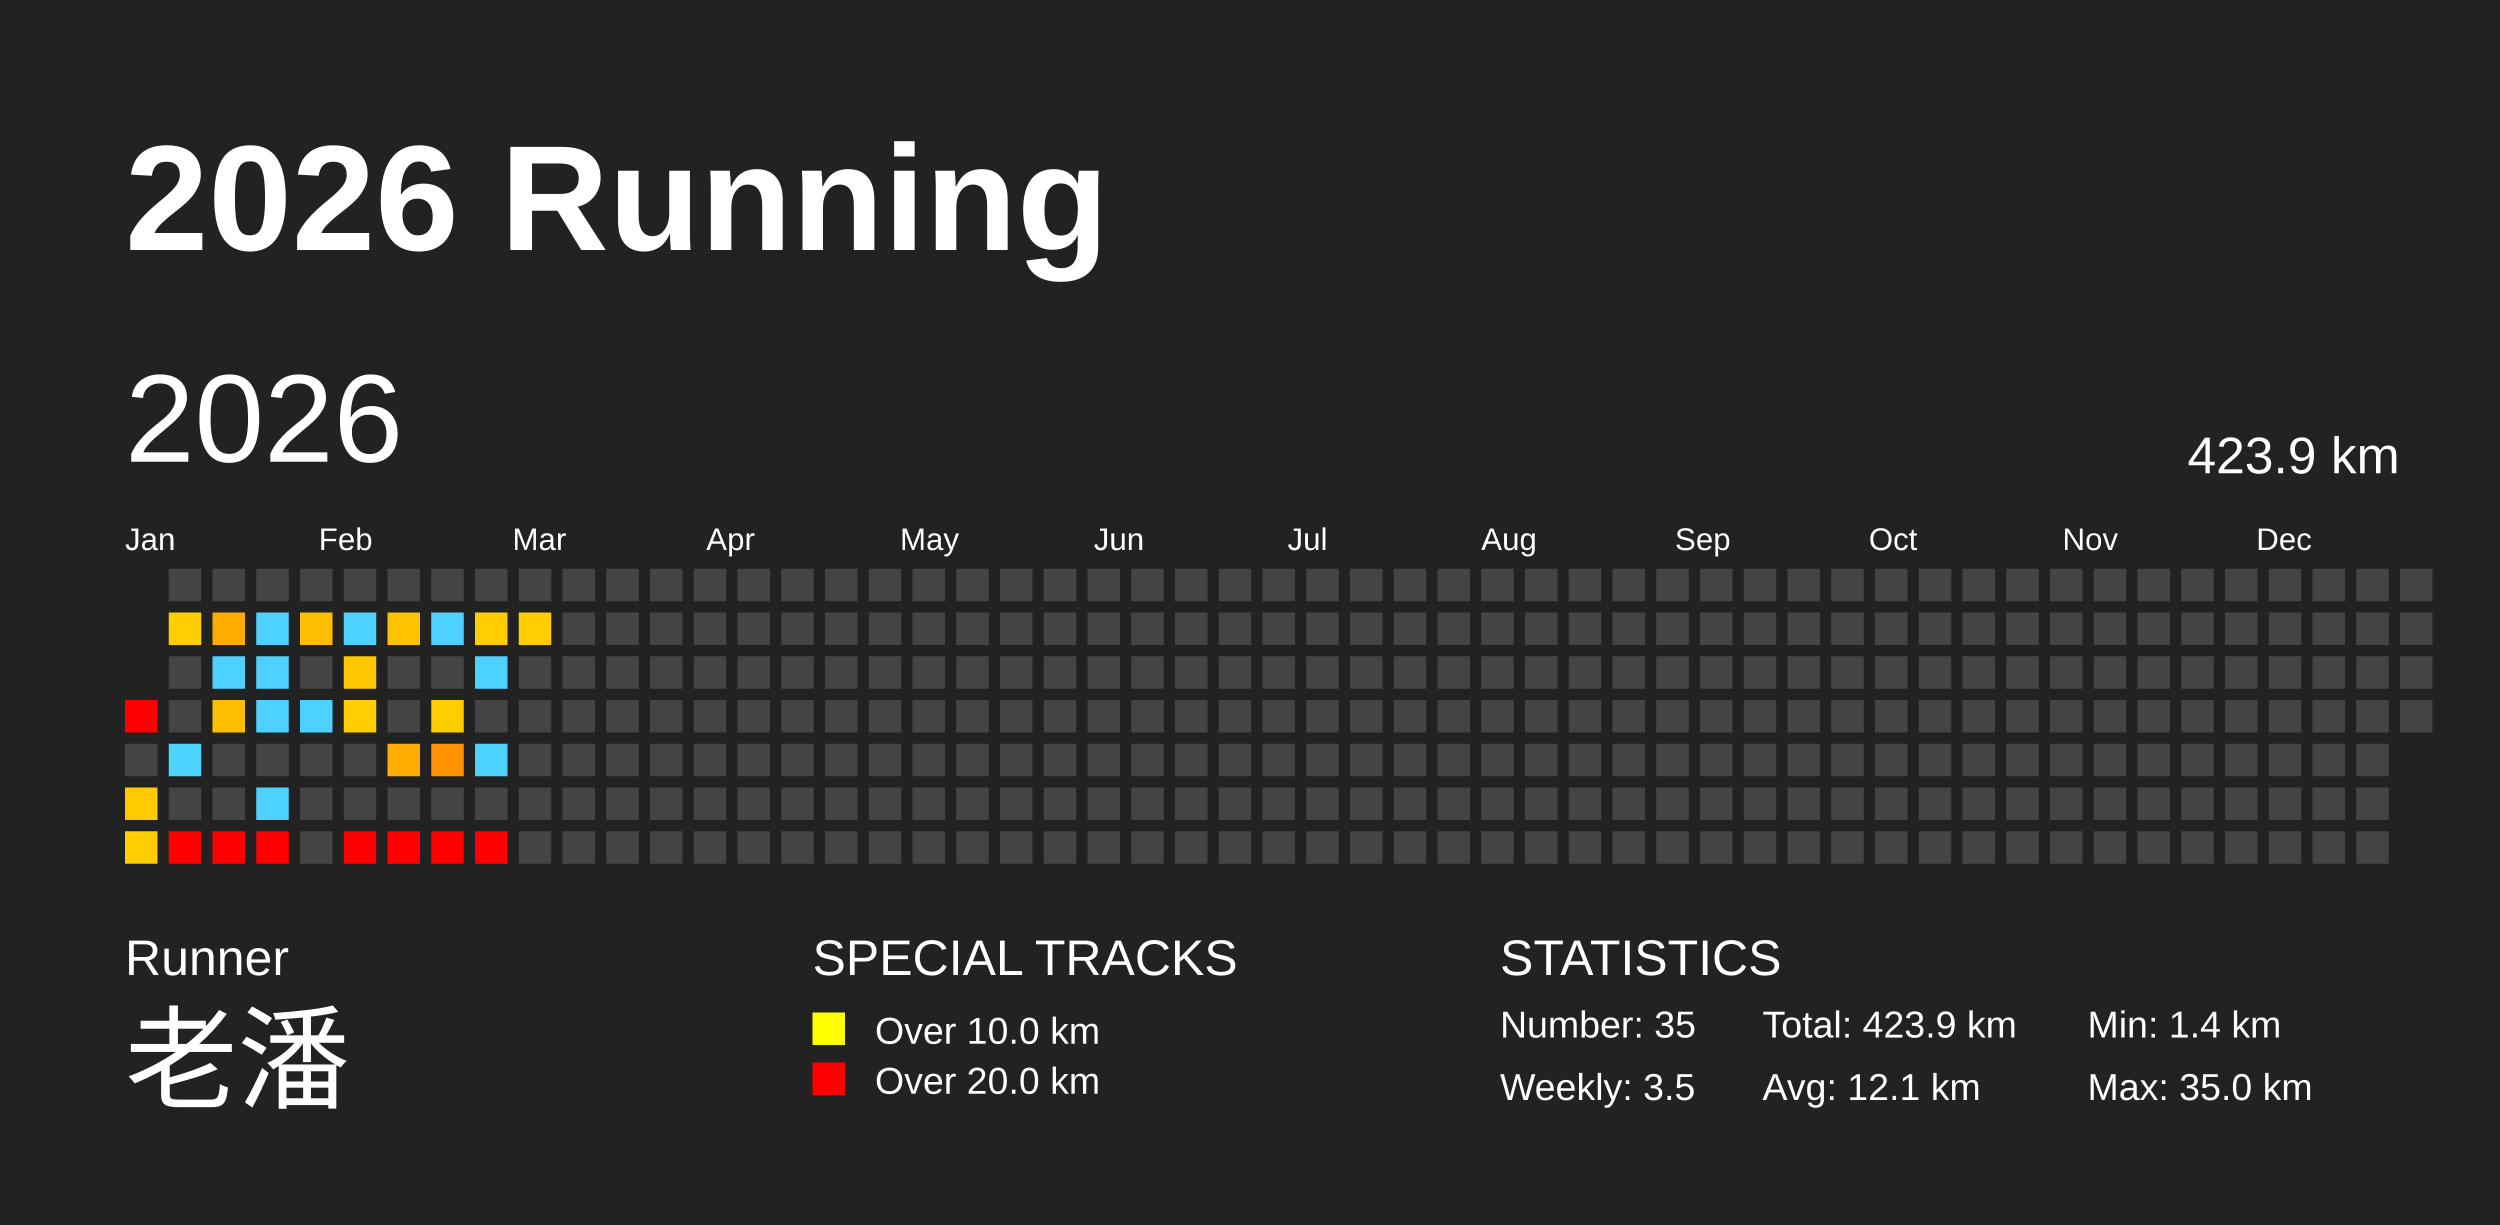
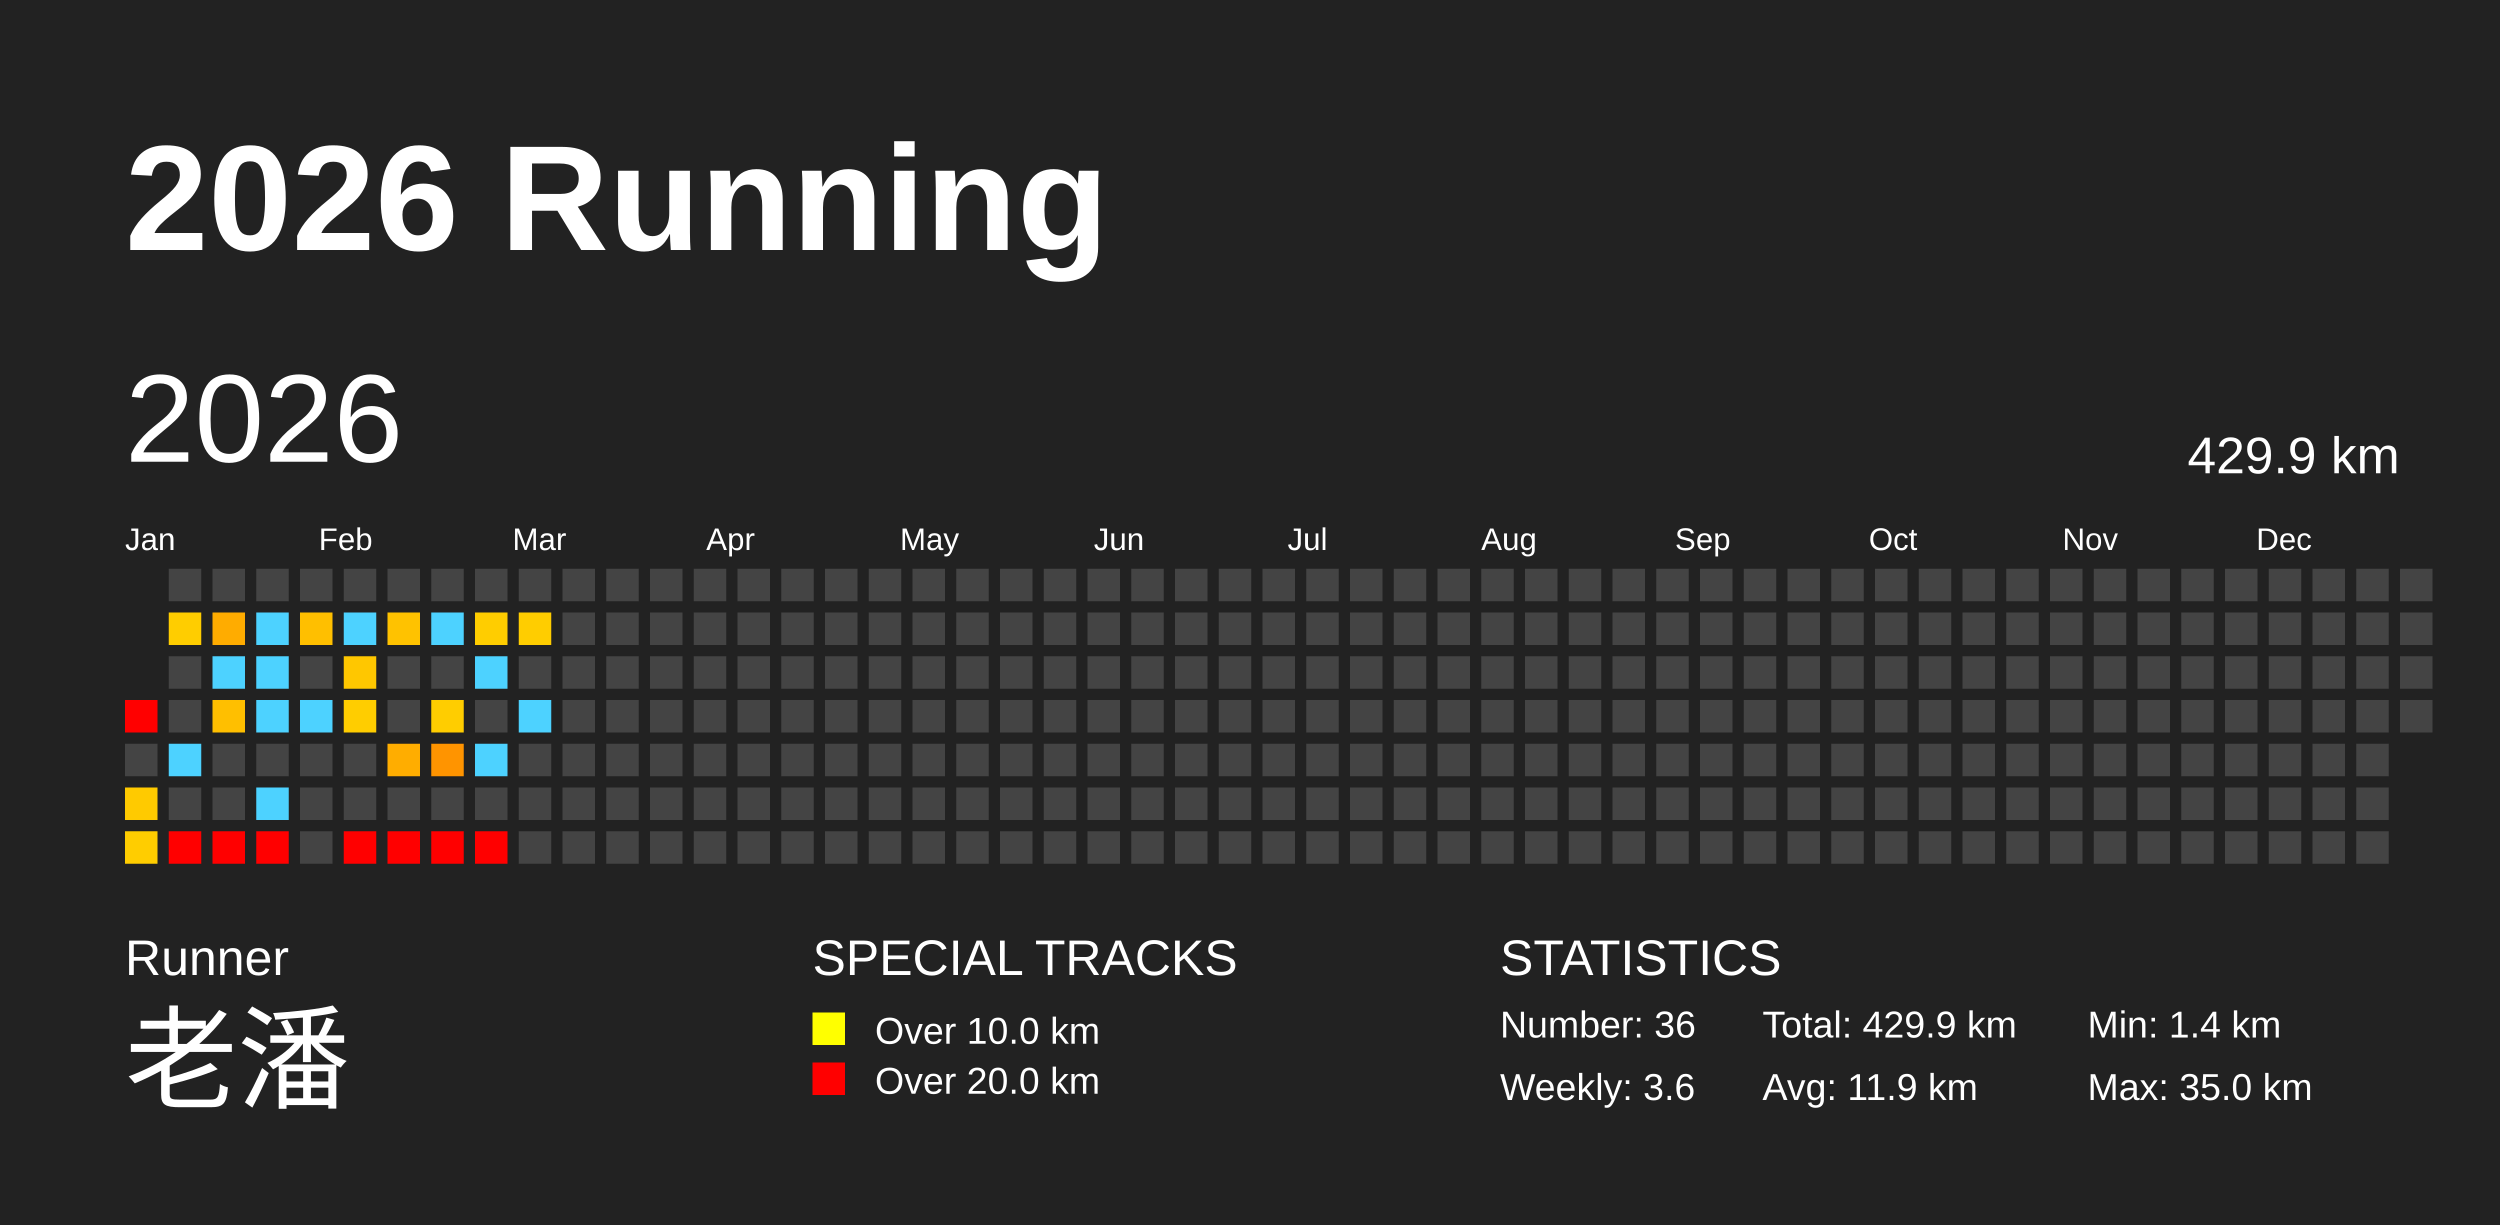
<svg xmlns="http://www.w3.org/2000/svg" baseProfile="full" height="98mm" version="1.1" viewBox="0,0,200,98" width="200mm">
  <defs />
  <rect fill="#222222" height="98" width="200" x="0" y="0" />
  <text fill="#FFFFFF" style="font-size:12px; font-family:Arial; font-weight:bold;" x="10" y="20">2026 Running</text>
  <text fill="#FFFFFF" style="font-size:4px; font-family:Arial" x="10" y="78">Runner</text>
  <text fill="#FFFFFF" style="font-size:9px; font-family:Arial" x="10" y="88">老潘</text>
  <text fill="#FFFFFF" style="font-size:4px; font-family:Arial" x="65" y="78">SPECIAL TRACKS</text>
  <rect fill="yellow" height="2.6" width="2.6" x="65" y="81" />
  <text fill="#FFFFFF" style="font-size:3px; font-family:Arial" x="70" y="83.5">Over 10.0 km</text>
  <rect fill="red" height="2.6" width="2.6" x="65" y="85" />
  <text fill="#FFFFFF" style="font-size:3px; font-family:Arial" x="70" y="87.5">Over 20.0 km</text>
  <text fill="#FFFFFF" style="font-size:4px; font-family:Arial" x="120" y="78">STATISTICS</text>
-   <text fill="#FFFFFF" style="font-size:3px; font-family:Arial" x="120" y="83">Number: 35</text>
-   <text fill="#FFFFFF" style="font-size:3px; font-family:Arial" x="120" y="88">Weekly: 3.5</text>
-   <text fill="#FFFFFF" style="font-size:3px; font-family:Arial" x="141" y="83">Total: 423.9 km</text>
-   <text fill="#FFFFFF" style="font-size:3px; font-family:Arial" x="141" y="88">Avg: 12.1 km</text>
+   <text fill="#FFFFFF" style="font-size:3px; font-family:Arial" x="120" y="83">Number: 36</text>
+   <text fill="#FFFFFF" style="font-size:3px; font-family:Arial" x="120" y="88">Weekly: 3.6</text>
+   <text fill="#FFFFFF" style="font-size:3px; font-family:Arial" x="141" y="83">Total: 429.9 km</text>
+   <text fill="#FFFFFF" style="font-size:3px; font-family:Arial" x="141" y="88">Avg: 11.9 km</text>
  <text fill="#FFFFFF" style="font-size:3px; font-family:Arial" x="167" y="83">Min: 1.4 km</text>
  <text fill="#FFFFFF" style="font-size:3px; font-family:Arial" x="167" y="88">Max: 35.0 km</text>
  <text dominant-baseline="hanging" fill="#FFFFFF" style="font-size:10.0px; font-family:Arial;" x="10" y="30">2026</text>
-   <text dominant-baseline="hanging" fill="#FFFFFF" style="font-size:4.125px; font-family:Arial;" x="175" y="35">423.9 km</text>
+   <text dominant-baseline="hanging" fill="#FFFFFF" style="font-size:4.125px; font-family:Arial;" x="175" y="35">429.9 km</text>
  <text fill="#FFFFFF" style="font-size:2.5px; font-family:Arial" x="10.0" y="44">Jan</text>
  <text fill="#FFFFFF" style="font-size:2.5px; font-family:Arial" x="25.5" y="44">Feb</text>
  <text fill="#FFFFFF" style="font-size:2.5px; font-family:Arial" x="41.0" y="44">Mar</text>
  <text fill="#FFFFFF" style="font-size:2.5px; font-family:Arial" x="56.5" y="44">Apr</text>
  <text fill="#FFFFFF" style="font-size:2.5px; font-family:Arial" x="72.0" y="44">May</text>
  <text fill="#FFFFFF" style="font-size:2.5px; font-family:Arial" x="87.5" y="44">Jun</text>
  <text fill="#FFFFFF" style="font-size:2.5px; font-family:Arial" x="103.0" y="44">Jul</text>
  <text fill="#FFFFFF" style="font-size:2.5px; font-family:Arial" x="118.5" y="44">Aug</text>
  <text fill="#FFFFFF" style="font-size:2.5px; font-family:Arial" x="134.0" y="44">Sep</text>
  <text fill="#FFFFFF" style="font-size:2.5px; font-family:Arial" x="149.5" y="44">Oct</text>
  <text fill="#FFFFFF" style="font-size:2.5px; font-family:Arial" x="165.0" y="44">Nov</text>
  <text fill="#FFFFFF" style="font-size:2.5px; font-family:Arial" x="180.5" y="44">Dec</text>
  <rect fill="red" height="2.6" width="2.6" x="10.0" y="56.0" />
  <rect fill="#444444" height="2.6" width="2.6" x="10.0" y="59.5" />
  <rect fill="#ffca00" height="2.6" width="2.6" x="10.0" y="63.0" />
  <rect fill="#ffcd00" height="2.6" width="2.6" x="10.0" y="66.5" />
  <rect fill="#444444" height="2.6" width="2.6" x="13.5" y="45.5" />
  <rect fill="#ffcd00" height="2.6" width="2.6" x="13.5" y="49.0" />
  <rect fill="#444444" height="2.6" width="2.6" x="13.5" y="52.5" />
  <rect fill="#444444" height="2.6" width="2.6" x="13.5" y="56.0" />
  <rect fill="#4dd2ff" height="2.6" width="2.6" x="13.5" y="59.5" />
  <rect fill="#444444" height="2.6" width="2.6" x="13.5" y="63.0" />
  <rect fill="red" height="2.6" width="2.6" x="13.5" y="66.5" />
  <rect fill="#444444" height="2.6" width="2.6" x="17.0" y="45.5" />
  <rect fill="#ffac00" height="2.6" width="2.6" x="17.0" y="49.0" />
  <rect fill="#4dd2ff" height="2.6" width="2.6" x="17.0" y="52.5" />
  <rect fill="#ffbf00" height="2.6" width="2.6" x="17.0" y="56.0" />
  <rect fill="#444444" height="2.6" width="2.6" x="17.0" y="59.5" />
  <rect fill="#444444" height="2.6" width="2.6" x="17.0" y="63.0" />
  <rect fill="red" height="2.6" width="2.6" x="17.0" y="66.5" />
  <rect fill="#444444" height="2.6" width="2.6" x="20.5" y="45.5" />
  <rect fill="#4dd2ff" height="2.6" width="2.6" x="20.5" y="49.0" />
  <rect fill="#4dd2ff" height="2.6" width="2.6" x="20.5" y="52.5" />
  <rect fill="#4dd2ff" height="2.6" width="2.6" x="20.5" y="56.0" />
  <rect fill="#444444" height="2.6" width="2.6" x="20.5" y="59.5" />
  <rect fill="#4dd2ff" height="2.6" width="2.6" x="20.5" y="63.0" />
  <rect fill="red" height="2.6" width="2.6" x="20.5" y="66.5" />
  <rect fill="#444444" height="2.6" width="2.6" x="24.0" y="45.5" />
  <rect fill="#ffbf00" height="2.6" width="2.6" x="24.0" y="49.0" />
  <rect fill="#444444" height="2.6" width="2.6" x="24.0" y="52.5" />
  <rect fill="#4dd2ff" height="2.6" width="2.6" x="24.0" y="56.0" />
  <rect fill="#444444" height="2.6" width="2.6" x="24.0" y="59.5" />
  <rect fill="#444444" height="2.6" width="2.6" x="24.0" y="63.0" />
  <rect fill="#444444" height="2.6" width="2.6" x="24.0" y="66.5" />
  <rect fill="#444444" height="2.6" width="2.6" x="27.5" y="45.5" />
  <rect fill="#4dd2ff" height="2.6" width="2.6" x="27.5" y="49.0" />
  <rect fill="#ffc700" height="2.6" width="2.6" x="27.5" y="52.5" />
  <rect fill="#ffcd00" height="2.6" width="2.6" x="27.5" y="56.0" />
  <rect fill="#444444" height="2.6" width="2.6" x="27.5" y="59.5" />
  <rect fill="#444444" height="2.6" width="2.6" x="27.5" y="63.0" />
  <rect fill="red" height="2.6" width="2.6" x="27.5" y="66.5" />
  <rect fill="#444444" height="2.6" width="2.6" x="31.0" y="45.5" />
  <rect fill="#ffc200" height="2.6" width="2.6" x="31.0" y="49.0" />
  <rect fill="#444444" height="2.6" width="2.6" x="31.0" y="52.5" />
  <rect fill="#444444" height="2.6" width="2.6" x="31.0" y="56.0" />
  <rect fill="#ffad00" height="2.6" width="2.6" x="31.0" y="59.5" />
  <rect fill="#444444" height="2.6" width="2.6" x="31.0" y="63.0" />
  <rect fill="red" height="2.6" width="2.6" x="31.0" y="66.5" />
  <rect fill="#444444" height="2.6" width="2.6" x="34.5" y="45.5" />
  <rect fill="#4dd2ff" height="2.6" width="2.6" x="34.5" y="49.0" />
  <rect fill="#444444" height="2.6" width="2.6" x="34.5" y="52.5" />
  <rect fill="#ffcd00" height="2.6" width="2.6" x="34.5" y="56.0" />
  <rect fill="#ff9400" height="2.6" width="2.6" x="34.5" y="59.5" />
  <rect fill="#444444" height="2.6" width="2.6" x="34.5" y="63.0" />
  <rect fill="red" height="2.6" width="2.6" x="34.5" y="66.5" />
  <rect fill="#444444" height="2.6" width="2.6" x="38.0" y="45.5" />
  <rect fill="#ffcd00" height="2.6" width="2.6" x="38.0" y="49.0" />
  <rect fill="#4dd2ff" height="2.6" width="2.6" x="38.0" y="52.5" />
  <rect fill="#444444" height="2.6" width="2.6" x="38.0" y="56.0" />
  <rect fill="#4dd2ff" height="2.6" width="2.6" x="38.0" y="59.5" />
  <rect fill="#444444" height="2.6" width="2.6" x="38.0" y="63.0" />
  <rect fill="red" height="2.6" width="2.6" x="38.0" y="66.5" />
  <rect fill="#444444" height="2.6" width="2.6" x="41.5" y="45.5" />
  <rect fill="#ffcd00" height="2.6" width="2.6" x="41.5" y="49.0" />
  <rect fill="#444444" height="2.6" width="2.6" x="41.5" y="52.5" />
-   <rect fill="#444444" height="2.6" width="2.6" x="41.5" y="56.0" />
+   <rect fill="#4dd2ff" height="2.6" width="2.6" x="41.5" y="56.0" />
  <rect fill="#444444" height="2.6" width="2.6" x="41.5" y="59.5" />
  <rect fill="#444444" height="2.6" width="2.6" x="41.5" y="63.0" />
  <rect fill="#444444" height="2.6" width="2.6" x="41.5" y="66.5" />
  <rect fill="#444444" height="2.6" width="2.6" x="45.0" y="45.5" />
  <rect fill="#444444" height="2.6" width="2.6" x="45.0" y="49.0" />
  <rect fill="#444444" height="2.6" width="2.6" x="45.0" y="52.5" />
  <rect fill="#444444" height="2.6" width="2.6" x="45.0" y="56.0" />
  <rect fill="#444444" height="2.6" width="2.6" x="45.0" y="59.5" />
  <rect fill="#444444" height="2.6" width="2.6" x="45.0" y="63.0" />
  <rect fill="#444444" height="2.6" width="2.6" x="45.0" y="66.5" />
  <rect fill="#444444" height="2.6" width="2.6" x="48.5" y="45.5" />
  <rect fill="#444444" height="2.6" width="2.6" x="48.5" y="49.0" />
  <rect fill="#444444" height="2.6" width="2.6" x="48.5" y="52.5" />
  <rect fill="#444444" height="2.6" width="2.6" x="48.5" y="56.0" />
  <rect fill="#444444" height="2.6" width="2.6" x="48.5" y="59.5" />
  <rect fill="#444444" height="2.6" width="2.6" x="48.5" y="63.0" />
  <rect fill="#444444" height="2.6" width="2.6" x="48.5" y="66.5" />
  <rect fill="#444444" height="2.6" width="2.6" x="52.0" y="45.5" />
  <rect fill="#444444" height="2.6" width="2.6" x="52.0" y="49.0" />
  <rect fill="#444444" height="2.6" width="2.6" x="52.0" y="52.5" />
  <rect fill="#444444" height="2.6" width="2.6" x="52.0" y="56.0" />
  <rect fill="#444444" height="2.6" width="2.6" x="52.0" y="59.5" />
  <rect fill="#444444" height="2.6" width="2.6" x="52.0" y="63.0" />
  <rect fill="#444444" height="2.6" width="2.6" x="52.0" y="66.5" />
  <rect fill="#444444" height="2.6" width="2.6" x="55.5" y="45.5" />
  <rect fill="#444444" height="2.6" width="2.6" x="55.5" y="49.0" />
  <rect fill="#444444" height="2.6" width="2.6" x="55.5" y="52.5" />
  <rect fill="#444444" height="2.6" width="2.6" x="55.5" y="56.0" />
  <rect fill="#444444" height="2.6" width="2.6" x="55.5" y="59.5" />
  <rect fill="#444444" height="2.6" width="2.6" x="55.5" y="63.0" />
  <rect fill="#444444" height="2.6" width="2.6" x="55.5" y="66.5" />
  <rect fill="#444444" height="2.6" width="2.6" x="59.0" y="45.5" />
  <rect fill="#444444" height="2.6" width="2.6" x="59.0" y="49.0" />
  <rect fill="#444444" height="2.6" width="2.6" x="59.0" y="52.5" />
  <rect fill="#444444" height="2.6" width="2.6" x="59.0" y="56.0" />
  <rect fill="#444444" height="2.6" width="2.6" x="59.0" y="59.5" />
  <rect fill="#444444" height="2.6" width="2.6" x="59.0" y="63.0" />
  <rect fill="#444444" height="2.6" width="2.6" x="59.0" y="66.5" />
  <rect fill="#444444" height="2.6" width="2.6" x="62.5" y="45.5" />
  <rect fill="#444444" height="2.6" width="2.6" x="62.5" y="49.0" />
  <rect fill="#444444" height="2.6" width="2.6" x="62.5" y="52.5" />
  <rect fill="#444444" height="2.6" width="2.6" x="62.5" y="56.0" />
  <rect fill="#444444" height="2.6" width="2.6" x="62.5" y="59.5" />
  <rect fill="#444444" height="2.6" width="2.6" x="62.5" y="63.0" />
  <rect fill="#444444" height="2.6" width="2.6" x="62.5" y="66.5" />
  <rect fill="#444444" height="2.6" width="2.6" x="66.0" y="45.5" />
  <rect fill="#444444" height="2.6" width="2.6" x="66.0" y="49.0" />
  <rect fill="#444444" height="2.6" width="2.6" x="66.0" y="52.5" />
  <rect fill="#444444" height="2.6" width="2.6" x="66.0" y="56.0" />
  <rect fill="#444444" height="2.6" width="2.6" x="66.0" y="59.5" />
  <rect fill="#444444" height="2.6" width="2.6" x="66.0" y="63.0" />
  <rect fill="#444444" height="2.6" width="2.6" x="66.0" y="66.5" />
  <rect fill="#444444" height="2.6" width="2.6" x="69.5" y="45.5" />
  <rect fill="#444444" height="2.6" width="2.6" x="69.5" y="49.0" />
  <rect fill="#444444" height="2.6" width="2.6" x="69.5" y="52.5" />
  <rect fill="#444444" height="2.6" width="2.6" x="69.5" y="56.0" />
  <rect fill="#444444" height="2.6" width="2.6" x="69.5" y="59.5" />
  <rect fill="#444444" height="2.6" width="2.6" x="69.5" y="63.0" />
  <rect fill="#444444" height="2.6" width="2.6" x="69.5" y="66.5" />
  <rect fill="#444444" height="2.6" width="2.6" x="73.0" y="45.5" />
  <rect fill="#444444" height="2.6" width="2.6" x="73.0" y="49.0" />
  <rect fill="#444444" height="2.6" width="2.6" x="73.0" y="52.5" />
  <rect fill="#444444" height="2.6" width="2.6" x="73.0" y="56.0" />
  <rect fill="#444444" height="2.6" width="2.6" x="73.0" y="59.5" />
  <rect fill="#444444" height="2.6" width="2.6" x="73.0" y="63.0" />
  <rect fill="#444444" height="2.6" width="2.6" x="73.0" y="66.5" />
  <rect fill="#444444" height="2.6" width="2.6" x="76.5" y="45.5" />
  <rect fill="#444444" height="2.6" width="2.6" x="76.5" y="49.0" />
  <rect fill="#444444" height="2.6" width="2.6" x="76.5" y="52.5" />
  <rect fill="#444444" height="2.6" width="2.6" x="76.5" y="56.0" />
  <rect fill="#444444" height="2.6" width="2.6" x="76.5" y="59.5" />
  <rect fill="#444444" height="2.6" width="2.6" x="76.5" y="63.0" />
  <rect fill="#444444" height="2.6" width="2.6" x="76.5" y="66.5" />
  <rect fill="#444444" height="2.6" width="2.6" x="80.0" y="45.5" />
  <rect fill="#444444" height="2.6" width="2.6" x="80.0" y="49.0" />
  <rect fill="#444444" height="2.6" width="2.6" x="80.0" y="52.5" />
  <rect fill="#444444" height="2.6" width="2.6" x="80.0" y="56.0" />
  <rect fill="#444444" height="2.6" width="2.6" x="80.0" y="59.5" />
  <rect fill="#444444" height="2.6" width="2.6" x="80.0" y="63.0" />
  <rect fill="#444444" height="2.6" width="2.6" x="80.0" y="66.5" />
  <rect fill="#444444" height="2.6" width="2.6" x="83.5" y="45.5" />
  <rect fill="#444444" height="2.6" width="2.6" x="83.5" y="49.0" />
  <rect fill="#444444" height="2.6" width="2.6" x="83.5" y="52.5" />
  <rect fill="#444444" height="2.6" width="2.6" x="83.5" y="56.0" />
  <rect fill="#444444" height="2.6" width="2.6" x="83.5" y="59.5" />
  <rect fill="#444444" height="2.6" width="2.6" x="83.5" y="63.0" />
  <rect fill="#444444" height="2.6" width="2.6" x="83.5" y="66.5" />
  <rect fill="#444444" height="2.6" width="2.6" x="87.0" y="45.5" />
  <rect fill="#444444" height="2.6" width="2.6" x="87.0" y="49.0" />
  <rect fill="#444444" height="2.6" width="2.6" x="87.0" y="52.5" />
  <rect fill="#444444" height="2.6" width="2.6" x="87.0" y="56.0" />
  <rect fill="#444444" height="2.6" width="2.6" x="87.0" y="59.5" />
  <rect fill="#444444" height="2.6" width="2.6" x="87.0" y="63.0" />
  <rect fill="#444444" height="2.6" width="2.6" x="87.0" y="66.5" />
  <rect fill="#444444" height="2.6" width="2.6" x="90.5" y="45.5" />
  <rect fill="#444444" height="2.6" width="2.6" x="90.5" y="49.0" />
  <rect fill="#444444" height="2.6" width="2.6" x="90.5" y="52.5" />
  <rect fill="#444444" height="2.6" width="2.6" x="90.5" y="56.0" />
  <rect fill="#444444" height="2.6" width="2.6" x="90.5" y="59.5" />
  <rect fill="#444444" height="2.6" width="2.6" x="90.5" y="63.0" />
  <rect fill="#444444" height="2.6" width="2.6" x="90.5" y="66.5" />
  <rect fill="#444444" height="2.6" width="2.6" x="94.0" y="45.5" />
  <rect fill="#444444" height="2.6" width="2.6" x="94.0" y="49.0" />
  <rect fill="#444444" height="2.6" width="2.6" x="94.0" y="52.5" />
  <rect fill="#444444" height="2.6" width="2.6" x="94.0" y="56.0" />
  <rect fill="#444444" height="2.6" width="2.6" x="94.0" y="59.5" />
  <rect fill="#444444" height="2.6" width="2.6" x="94.0" y="63.0" />
  <rect fill="#444444" height="2.6" width="2.6" x="94.0" y="66.5" />
  <rect fill="#444444" height="2.6" width="2.6" x="97.5" y="45.5" />
  <rect fill="#444444" height="2.6" width="2.6" x="97.5" y="49.0" />
  <rect fill="#444444" height="2.6" width="2.6" x="97.5" y="52.5" />
  <rect fill="#444444" height="2.6" width="2.6" x="97.5" y="56.0" />
  <rect fill="#444444" height="2.6" width="2.6" x="97.5" y="59.5" />
  <rect fill="#444444" height="2.6" width="2.6" x="97.5" y="63.0" />
  <rect fill="#444444" height="2.6" width="2.6" x="97.5" y="66.5" />
  <rect fill="#444444" height="2.6" width="2.6" x="101.0" y="45.5" />
  <rect fill="#444444" height="2.6" width="2.6" x="101.0" y="49.0" />
  <rect fill="#444444" height="2.6" width="2.6" x="101.0" y="52.5" />
  <rect fill="#444444" height="2.6" width="2.6" x="101.0" y="56.0" />
  <rect fill="#444444" height="2.6" width="2.6" x="101.0" y="59.5" />
  <rect fill="#444444" height="2.6" width="2.6" x="101.0" y="63.0" />
  <rect fill="#444444" height="2.6" width="2.6" x="101.0" y="66.5" />
  <rect fill="#444444" height="2.6" width="2.6" x="104.5" y="45.5" />
  <rect fill="#444444" height="2.6" width="2.6" x="104.5" y="49.0" />
  <rect fill="#444444" height="2.6" width="2.6" x="104.5" y="52.5" />
  <rect fill="#444444" height="2.6" width="2.6" x="104.5" y="56.0" />
  <rect fill="#444444" height="2.6" width="2.6" x="104.5" y="59.5" />
  <rect fill="#444444" height="2.6" width="2.6" x="104.5" y="63.0" />
  <rect fill="#444444" height="2.6" width="2.6" x="104.5" y="66.5" />
  <rect fill="#444444" height="2.6" width="2.6" x="108.0" y="45.5" />
  <rect fill="#444444" height="2.6" width="2.6" x="108.0" y="49.0" />
  <rect fill="#444444" height="2.6" width="2.6" x="108.0" y="52.5" />
  <rect fill="#444444" height="2.6" width="2.6" x="108.0" y="56.0" />
  <rect fill="#444444" height="2.6" width="2.6" x="108.0" y="59.5" />
  <rect fill="#444444" height="2.6" width="2.6" x="108.0" y="63.0" />
  <rect fill="#444444" height="2.6" width="2.6" x="108.0" y="66.5" />
  <rect fill="#444444" height="2.6" width="2.6" x="111.5" y="45.5" />
  <rect fill="#444444" height="2.6" width="2.6" x="111.5" y="49.0" />
  <rect fill="#444444" height="2.6" width="2.6" x="111.5" y="52.5" />
  <rect fill="#444444" height="2.6" width="2.6" x="111.5" y="56.0" />
  <rect fill="#444444" height="2.6" width="2.6" x="111.5" y="59.5" />
  <rect fill="#444444" height="2.6" width="2.6" x="111.5" y="63.0" />
  <rect fill="#444444" height="2.6" width="2.6" x="111.5" y="66.5" />
  <rect fill="#444444" height="2.6" width="2.6" x="115.0" y="45.5" />
  <rect fill="#444444" height="2.6" width="2.6" x="115.0" y="49.0" />
  <rect fill="#444444" height="2.6" width="2.6" x="115.0" y="52.5" />
  <rect fill="#444444" height="2.6" width="2.6" x="115.0" y="56.0" />
  <rect fill="#444444" height="2.6" width="2.6" x="115.0" y="59.5" />
  <rect fill="#444444" height="2.6" width="2.6" x="115.0" y="63.0" />
  <rect fill="#444444" height="2.6" width="2.6" x="115.0" y="66.5" />
  <rect fill="#444444" height="2.6" width="2.6" x="118.5" y="45.5" />
  <rect fill="#444444" height="2.6" width="2.6" x="118.5" y="49.0" />
  <rect fill="#444444" height="2.6" width="2.6" x="118.5" y="52.5" />
  <rect fill="#444444" height="2.6" width="2.6" x="118.5" y="56.0" />
  <rect fill="#444444" height="2.6" width="2.6" x="118.5" y="59.5" />
  <rect fill="#444444" height="2.6" width="2.6" x="118.5" y="63.0" />
  <rect fill="#444444" height="2.6" width="2.6" x="118.5" y="66.5" />
  <rect fill="#444444" height="2.6" width="2.6" x="122.0" y="45.5" />
  <rect fill="#444444" height="2.6" width="2.6" x="122.0" y="49.0" />
  <rect fill="#444444" height="2.6" width="2.6" x="122.0" y="52.5" />
  <rect fill="#444444" height="2.6" width="2.6" x="122.0" y="56.0" />
  <rect fill="#444444" height="2.6" width="2.6" x="122.0" y="59.5" />
  <rect fill="#444444" height="2.6" width="2.6" x="122.0" y="63.0" />
  <rect fill="#444444" height="2.6" width="2.6" x="122.0" y="66.5" />
  <rect fill="#444444" height="2.6" width="2.6" x="125.5" y="45.5" />
  <rect fill="#444444" height="2.6" width="2.6" x="125.5" y="49.0" />
  <rect fill="#444444" height="2.6" width="2.6" x="125.5" y="52.5" />
  <rect fill="#444444" height="2.6" width="2.6" x="125.5" y="56.0" />
  <rect fill="#444444" height="2.6" width="2.6" x="125.5" y="59.5" />
  <rect fill="#444444" height="2.6" width="2.6" x="125.5" y="63.0" />
  <rect fill="#444444" height="2.6" width="2.6" x="125.5" y="66.5" />
  <rect fill="#444444" height="2.6" width="2.6" x="129.0" y="45.5" />
  <rect fill="#444444" height="2.6" width="2.6" x="129.0" y="49.0" />
  <rect fill="#444444" height="2.6" width="2.6" x="129.0" y="52.5" />
  <rect fill="#444444" height="2.6" width="2.6" x="129.0" y="56.0" />
  <rect fill="#444444" height="2.6" width="2.6" x="129.0" y="59.5" />
  <rect fill="#444444" height="2.6" width="2.6" x="129.0" y="63.0" />
  <rect fill="#444444" height="2.6" width="2.6" x="129.0" y="66.5" />
  <rect fill="#444444" height="2.6" width="2.6" x="132.5" y="45.5" />
  <rect fill="#444444" height="2.6" width="2.6" x="132.5" y="49.0" />
  <rect fill="#444444" height="2.6" width="2.6" x="132.5" y="52.5" />
  <rect fill="#444444" height="2.6" width="2.6" x="132.5" y="56.0" />
  <rect fill="#444444" height="2.6" width="2.6" x="132.5" y="59.5" />
  <rect fill="#444444" height="2.6" width="2.6" x="132.5" y="63.0" />
  <rect fill="#444444" height="2.6" width="2.6" x="132.5" y="66.5" />
  <rect fill="#444444" height="2.6" width="2.6" x="136.0" y="45.5" />
  <rect fill="#444444" height="2.6" width="2.6" x="136.0" y="49.0" />
  <rect fill="#444444" height="2.6" width="2.6" x="136.0" y="52.5" />
  <rect fill="#444444" height="2.6" width="2.6" x="136.0" y="56.0" />
  <rect fill="#444444" height="2.6" width="2.6" x="136.0" y="59.5" />
  <rect fill="#444444" height="2.6" width="2.6" x="136.0" y="63.0" />
  <rect fill="#444444" height="2.6" width="2.6" x="136.0" y="66.5" />
  <rect fill="#444444" height="2.6" width="2.6" x="139.5" y="45.5" />
  <rect fill="#444444" height="2.6" width="2.6" x="139.5" y="49.0" />
  <rect fill="#444444" height="2.6" width="2.6" x="139.5" y="52.5" />
  <rect fill="#444444" height="2.6" width="2.6" x="139.5" y="56.0" />
  <rect fill="#444444" height="2.6" width="2.6" x="139.5" y="59.5" />
  <rect fill="#444444" height="2.6" width="2.6" x="139.5" y="63.0" />
  <rect fill="#444444" height="2.6" width="2.6" x="139.5" y="66.5" />
  <rect fill="#444444" height="2.6" width="2.6" x="143.0" y="45.5" />
  <rect fill="#444444" height="2.6" width="2.6" x="143.0" y="49.0" />
  <rect fill="#444444" height="2.6" width="2.6" x="143.0" y="52.5" />
  <rect fill="#444444" height="2.6" width="2.6" x="143.0" y="56.0" />
  <rect fill="#444444" height="2.6" width="2.6" x="143.0" y="59.5" />
  <rect fill="#444444" height="2.6" width="2.6" x="143.0" y="63.0" />
  <rect fill="#444444" height="2.6" width="2.6" x="143.0" y="66.5" />
  <rect fill="#444444" height="2.6" width="2.6" x="146.5" y="45.5" />
  <rect fill="#444444" height="2.6" width="2.6" x="146.5" y="49.0" />
  <rect fill="#444444" height="2.6" width="2.6" x="146.5" y="52.5" />
  <rect fill="#444444" height="2.6" width="2.6" x="146.5" y="56.0" />
  <rect fill="#444444" height="2.6" width="2.6" x="146.5" y="59.5" />
  <rect fill="#444444" height="2.6" width="2.6" x="146.5" y="63.0" />
  <rect fill="#444444" height="2.6" width="2.6" x="146.5" y="66.5" />
  <rect fill="#444444" height="2.6" width="2.6" x="150.0" y="45.5" />
  <rect fill="#444444" height="2.6" width="2.6" x="150.0" y="49.0" />
  <rect fill="#444444" height="2.6" width="2.6" x="150.0" y="52.5" />
  <rect fill="#444444" height="2.6" width="2.6" x="150.0" y="56.0" />
  <rect fill="#444444" height="2.6" width="2.6" x="150.0" y="59.5" />
  <rect fill="#444444" height="2.6" width="2.6" x="150.0" y="63.0" />
  <rect fill="#444444" height="2.6" width="2.6" x="150.0" y="66.5" />
  <rect fill="#444444" height="2.6" width="2.6" x="153.5" y="45.5" />
  <rect fill="#444444" height="2.6" width="2.6" x="153.5" y="49.0" />
  <rect fill="#444444" height="2.6" width="2.6" x="153.5" y="52.5" />
  <rect fill="#444444" height="2.6" width="2.6" x="153.5" y="56.0" />
  <rect fill="#444444" height="2.6" width="2.6" x="153.5" y="59.5" />
  <rect fill="#444444" height="2.6" width="2.6" x="153.5" y="63.0" />
  <rect fill="#444444" height="2.6" width="2.6" x="153.5" y="66.5" />
  <rect fill="#444444" height="2.6" width="2.6" x="157.0" y="45.5" />
  <rect fill="#444444" height="2.6" width="2.6" x="157.0" y="49.0" />
  <rect fill="#444444" height="2.6" width="2.6" x="157.0" y="52.5" />
  <rect fill="#444444" height="2.6" width="2.6" x="157.0" y="56.0" />
  <rect fill="#444444" height="2.6" width="2.6" x="157.0" y="59.5" />
  <rect fill="#444444" height="2.6" width="2.6" x="157.0" y="63.0" />
  <rect fill="#444444" height="2.6" width="2.6" x="157.0" y="66.5" />
  <rect fill="#444444" height="2.6" width="2.6" x="160.5" y="45.5" />
  <rect fill="#444444" height="2.6" width="2.6" x="160.5" y="49.0" />
  <rect fill="#444444" height="2.6" width="2.6" x="160.5" y="52.5" />
  <rect fill="#444444" height="2.6" width="2.6" x="160.5" y="56.0" />
  <rect fill="#444444" height="2.6" width="2.6" x="160.5" y="59.5" />
  <rect fill="#444444" height="2.6" width="2.6" x="160.5" y="63.0" />
  <rect fill="#444444" height="2.6" width="2.6" x="160.5" y="66.5" />
  <rect fill="#444444" height="2.6" width="2.6" x="164.0" y="45.5" />
  <rect fill="#444444" height="2.6" width="2.6" x="164.0" y="49.0" />
  <rect fill="#444444" height="2.6" width="2.6" x="164.0" y="52.5" />
  <rect fill="#444444" height="2.6" width="2.6" x="164.0" y="56.0" />
  <rect fill="#444444" height="2.6" width="2.6" x="164.0" y="59.5" />
  <rect fill="#444444" height="2.6" width="2.6" x="164.0" y="63.0" />
  <rect fill="#444444" height="2.6" width="2.6" x="164.0" y="66.5" />
  <rect fill="#444444" height="2.6" width="2.6" x="167.5" y="45.5" />
  <rect fill="#444444" height="2.6" width="2.6" x="167.5" y="49.0" />
  <rect fill="#444444" height="2.6" width="2.6" x="167.5" y="52.5" />
  <rect fill="#444444" height="2.6" width="2.6" x="167.5" y="56.0" />
  <rect fill="#444444" height="2.6" width="2.6" x="167.5" y="59.5" />
  <rect fill="#444444" height="2.6" width="2.6" x="167.5" y="63.0" />
  <rect fill="#444444" height="2.6" width="2.6" x="167.5" y="66.5" />
  <rect fill="#444444" height="2.6" width="2.6" x="171.0" y="45.5" />
  <rect fill="#444444" height="2.6" width="2.6" x="171.0" y="49.0" />
  <rect fill="#444444" height="2.6" width="2.6" x="171.0" y="52.5" />
  <rect fill="#444444" height="2.6" width="2.6" x="171.0" y="56.0" />
  <rect fill="#444444" height="2.6" width="2.6" x="171.0" y="59.5" />
  <rect fill="#444444" height="2.6" width="2.6" x="171.0" y="63.0" />
  <rect fill="#444444" height="2.6" width="2.6" x="171.0" y="66.5" />
  <rect fill="#444444" height="2.6" width="2.6" x="174.5" y="45.5" />
  <rect fill="#444444" height="2.6" width="2.6" x="174.5" y="49.0" />
  <rect fill="#444444" height="2.6" width="2.6" x="174.5" y="52.5" />
  <rect fill="#444444" height="2.6" width="2.6" x="174.5" y="56.0" />
  <rect fill="#444444" height="2.6" width="2.6" x="174.5" y="59.5" />
  <rect fill="#444444" height="2.6" width="2.6" x="174.5" y="63.0" />
  <rect fill="#444444" height="2.6" width="2.6" x="174.5" y="66.5" />
  <rect fill="#444444" height="2.6" width="2.6" x="178.0" y="45.5" />
  <rect fill="#444444" height="2.6" width="2.6" x="178.0" y="49.0" />
  <rect fill="#444444" height="2.6" width="2.6" x="178.0" y="52.5" />
  <rect fill="#444444" height="2.6" width="2.6" x="178.0" y="56.0" />
  <rect fill="#444444" height="2.6" width="2.6" x="178.0" y="59.5" />
  <rect fill="#444444" height="2.6" width="2.6" x="178.0" y="63.0" />
  <rect fill="#444444" height="2.6" width="2.6" x="178.0" y="66.5" />
  <rect fill="#444444" height="2.6" width="2.6" x="181.5" y="45.5" />
  <rect fill="#444444" height="2.6" width="2.6" x="181.5" y="49.0" />
  <rect fill="#444444" height="2.6" width="2.6" x="181.5" y="52.5" />
  <rect fill="#444444" height="2.6" width="2.6" x="181.5" y="56.0" />
  <rect fill="#444444" height="2.6" width="2.6" x="181.5" y="59.5" />
  <rect fill="#444444" height="2.6" width="2.6" x="181.5" y="63.0" />
  <rect fill="#444444" height="2.6" width="2.6" x="181.5" y="66.5" />
  <rect fill="#444444" height="2.6" width="2.6" x="185.0" y="45.5" />
  <rect fill="#444444" height="2.6" width="2.6" x="185.0" y="49.0" />
  <rect fill="#444444" height="2.6" width="2.6" x="185.0" y="52.5" />
  <rect fill="#444444" height="2.6" width="2.6" x="185.0" y="56.0" />
  <rect fill="#444444" height="2.6" width="2.6" x="185.0" y="59.5" />
  <rect fill="#444444" height="2.6" width="2.6" x="185.0" y="63.0" />
  <rect fill="#444444" height="2.6" width="2.6" x="185.0" y="66.5" />
  <rect fill="#444444" height="2.6" width="2.6" x="188.5" y="45.5" />
  <rect fill="#444444" height="2.6" width="2.6" x="188.5" y="49.0" />
  <rect fill="#444444" height="2.6" width="2.6" x="188.5" y="52.5" />
  <rect fill="#444444" height="2.6" width="2.6" x="188.5" y="56.0" />
  <rect fill="#444444" height="2.6" width="2.6" x="188.5" y="59.5" />
  <rect fill="#444444" height="2.6" width="2.6" x="188.5" y="63.0" />
  <rect fill="#444444" height="2.6" width="2.6" x="188.5" y="66.5" />
  <rect fill="#444444" height="2.6" width="2.6" x="192.0" y="45.5" />
  <rect fill="#444444" height="2.6" width="2.6" x="192.0" y="49.0" />
  <rect fill="#444444" height="2.6" width="2.6" x="192.0" y="52.5" />
  <rect fill="#444444" height="2.6" width="2.6" x="192.0" y="56.0" />
</svg>
